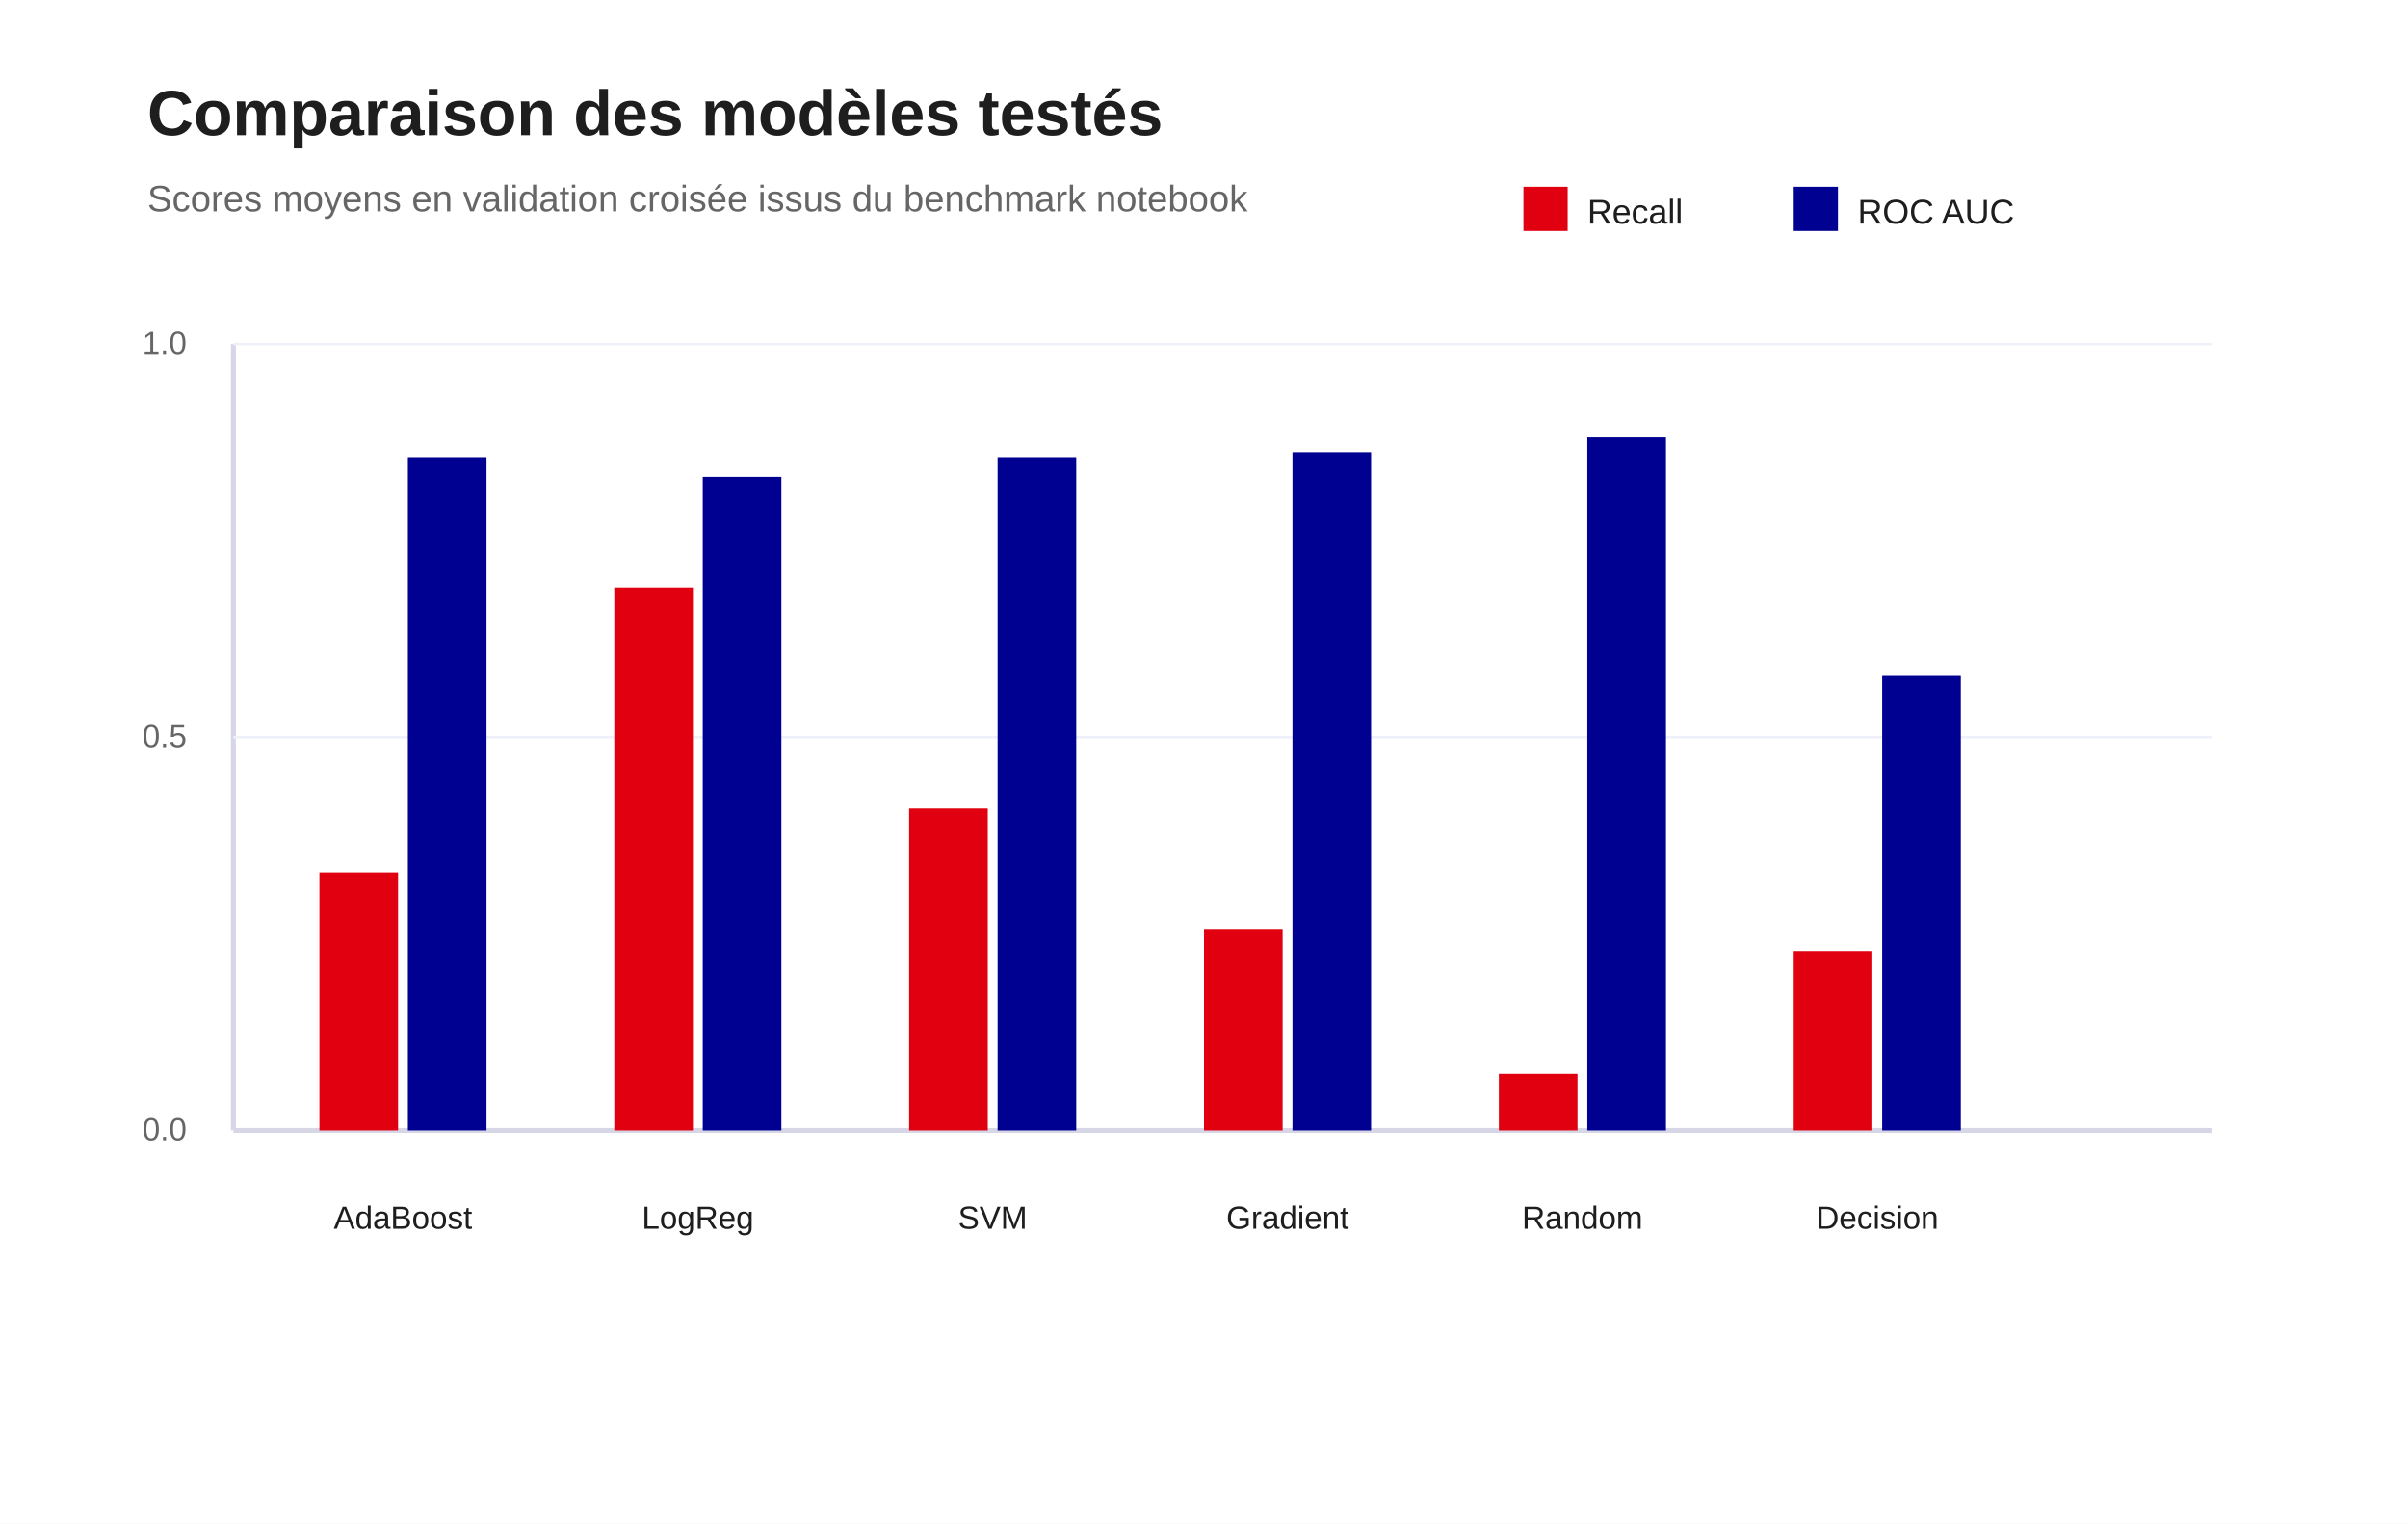
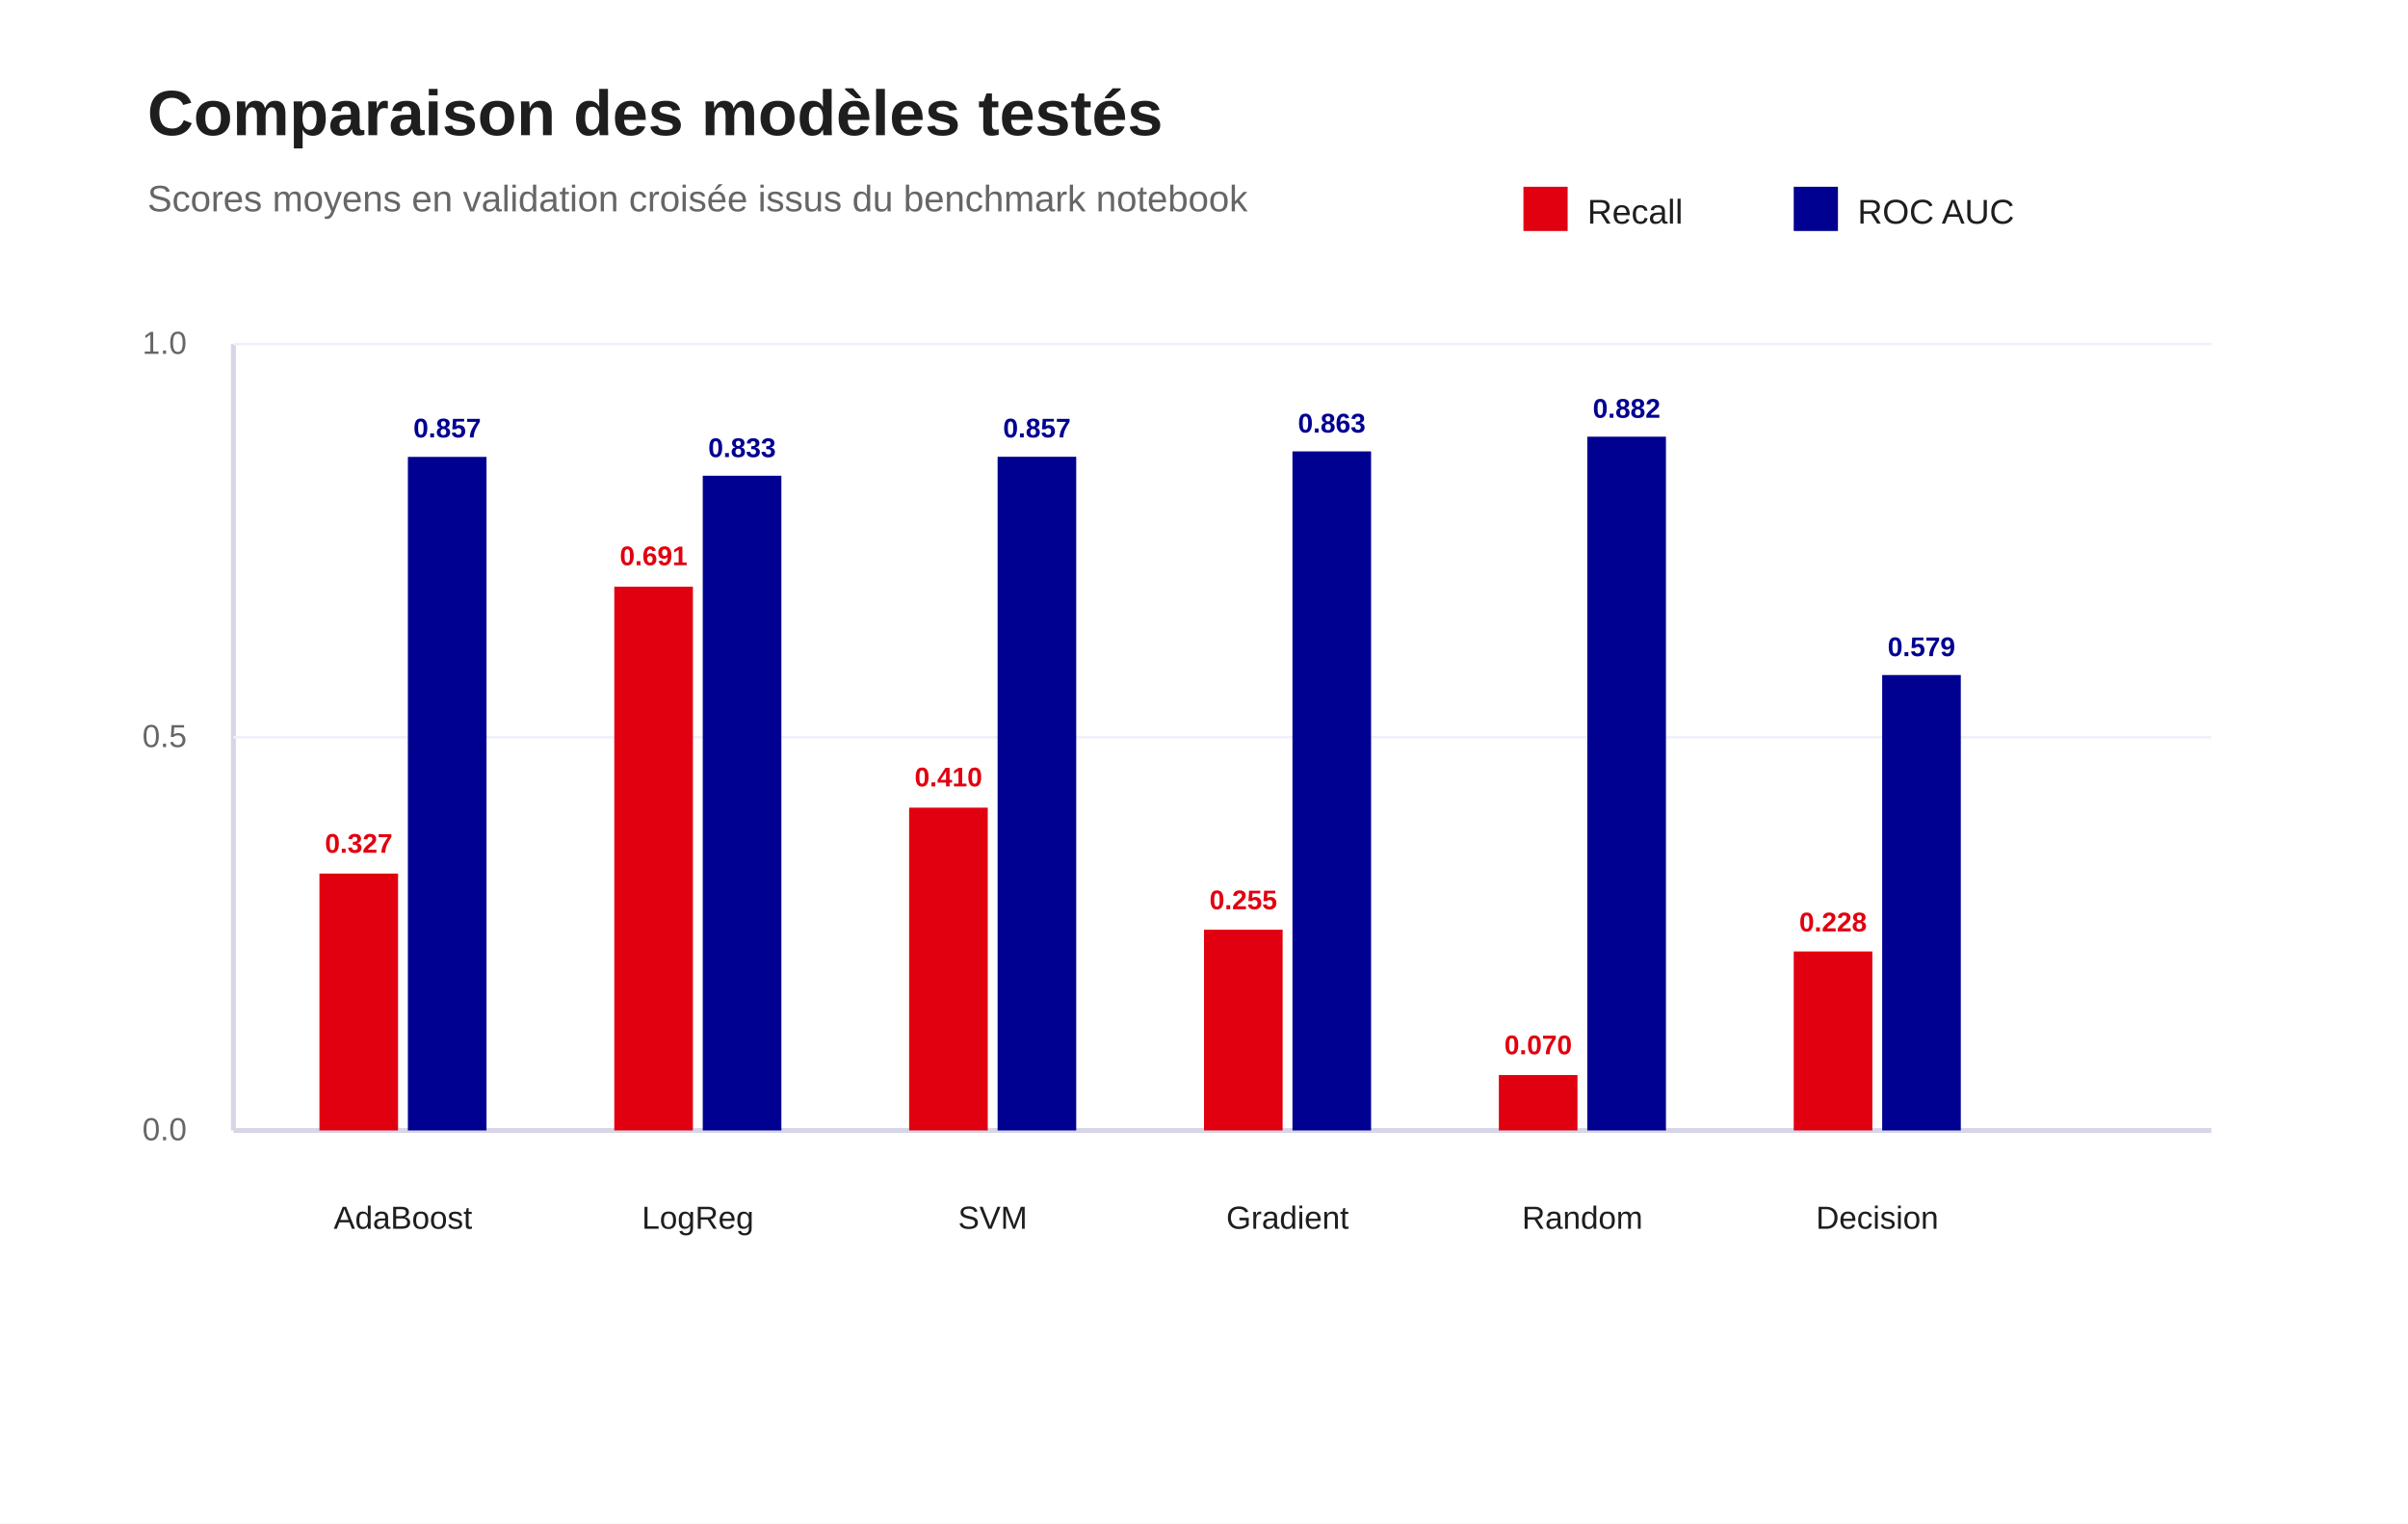
<svg xmlns="http://www.w3.org/2000/svg" width="980" height="620" viewBox="0 0 980 620" role="img" aria-labelledby="title desc">
  <rect width="980" height="620" fill="#ffffff" />
  <text x="60" y="55" font-family="Arial, sans-serif" font-size="26" font-weight="700" fill="#1E1E1E">Comparaison des modèles testés</text>
  <text x="60" y="86" font-family="Arial, sans-serif" font-size="15" fill="#666666">Scores moyens en validation croisée issus du benchmark notebook</text>
  <line x1="95" y1="460" x2="900" y2="460" stroke="#D6D6E7" stroke-width="2" />
  <line x1="95" y1="140" x2="95" y2="460" stroke="#D6D6E7" stroke-width="2" />
  <g font-family="Arial, sans-serif" font-size="13" fill="#666666">
    <text x="76" y="464" text-anchor="end">0.0</text>
    <text x="76" y="304" text-anchor="end">0.5</text>
    <text x="76" y="144" text-anchor="end">1.0</text>
  </g>
  <g stroke="#EEF0FA" stroke-width="1">
    <line x1="95" y1="300" x2="900" y2="300" />
    <line x1="95" y1="140" x2="900" y2="140" />
  </g>
  <g>
-     <rect x="130" y="355" width="32" height="105" fill="#E1000F" />
-     <rect x="166" y="186" width="32" height="274" fill="#000091" />
-     <rect x="250" y="239" width="32" height="221" fill="#E1000F" />
-     <rect x="286" y="194" width="32" height="266" fill="#000091" />
-     <rect x="370" y="329" width="32" height="131" fill="#E1000F" />
-     <rect x="406" y="186" width="32" height="274" fill="#000091" />
-     <rect x="490" y="378" width="32" height="82" fill="#E1000F" />
-     <rect x="526" y="184" width="32" height="276" fill="#000091" />
-     <rect x="610" y="437" width="32" height="23" fill="#E1000F" />
-     <rect x="646" y="178" width="32" height="282" fill="#000091" />
-     <rect x="730" y="387" width="32" height="73" fill="#E1000F" />
-     <rect x="766" y="275" width="32" height="185" fill="#000091" />
+     <rect x="130" y="355.47" width="32" height="104.53" fill="#E1000F" />
+     <rect x="166" y="185.92" width="32" height="274.08" fill="#000091" />
+     <rect x="250" y="238.74" width="32" height="221.26" fill="#E1000F" />
+     <rect x="286" y="193.58" width="32" height="266.42" fill="#000091" />
+     <rect x="370" y="328.65" width="32" height="131.35" fill="#E1000F" />
+     <rect x="406" y="185.87" width="32" height="274.13" fill="#000091" />
+     <rect x="490" y="378.32" width="32" height="81.68" fill="#E1000F" />
+     <rect x="526" y="183.68" width="32" height="276.32" fill="#000091" />
+     <rect x="610" y="437.45" width="32" height="22.55" fill="#E1000F" />
+     <rect x="646" y="177.70" width="32" height="282.30" fill="#000091" />
+     <rect x="730" y="387.16" width="32" height="72.84" fill="#E1000F" />
+     <rect x="766" y="274.68" width="32" height="185.32" fill="#000091" />
+   </g>
+   <g font-family="Arial, sans-serif" font-size="11" fill="#E1000F" text-anchor="middle" font-weight="700">
+     <text x="146" y="347">0.327</text>
+     <text x="266" y="230">0.691</text>
+     <text x="386" y="320">0.410</text>
+     <text x="506" y="370">0.255</text>
+     <text x="626" y="429">0.070</text>
+     <text x="746" y="379">0.228</text>
+   </g>
+   <g font-family="Arial, sans-serif" font-size="11" fill="#000091" text-anchor="middle" font-weight="700">
+     <text x="182" y="178">0.857</text>
+     <text x="302" y="186">0.833</text>
+     <text x="422" y="178">0.857</text>
+     <text x="542" y="176">0.863</text>
+     <text x="662" y="170">0.882</text>
+     <text x="782" y="267">0.579</text>
  </g>
  <g font-family="Arial, sans-serif" font-size="13" fill="#1E1E1E" text-anchor="middle">
    <text x="164" y="500">AdaBoost</text>
    <text x="284" y="500">LogReg</text>
    <text x="404" y="500">SVM</text>
    <text x="524" y="500">Gradient</text>
    <text x="644" y="500">Random</text>
    <text x="764" y="500">Decision</text>
  </g>
  <rect x="620" y="76" width="18" height="18" fill="#E1000F" />
  <text x="646" y="91" font-family="Arial, sans-serif" font-size="14" fill="#1E1E1E">Recall</text>
  <rect x="730" y="76" width="18" height="18" fill="#000091" />
  <text x="756" y="91" font-family="Arial, sans-serif" font-size="14" fill="#1E1E1E">ROC AUC</text>
</svg>
